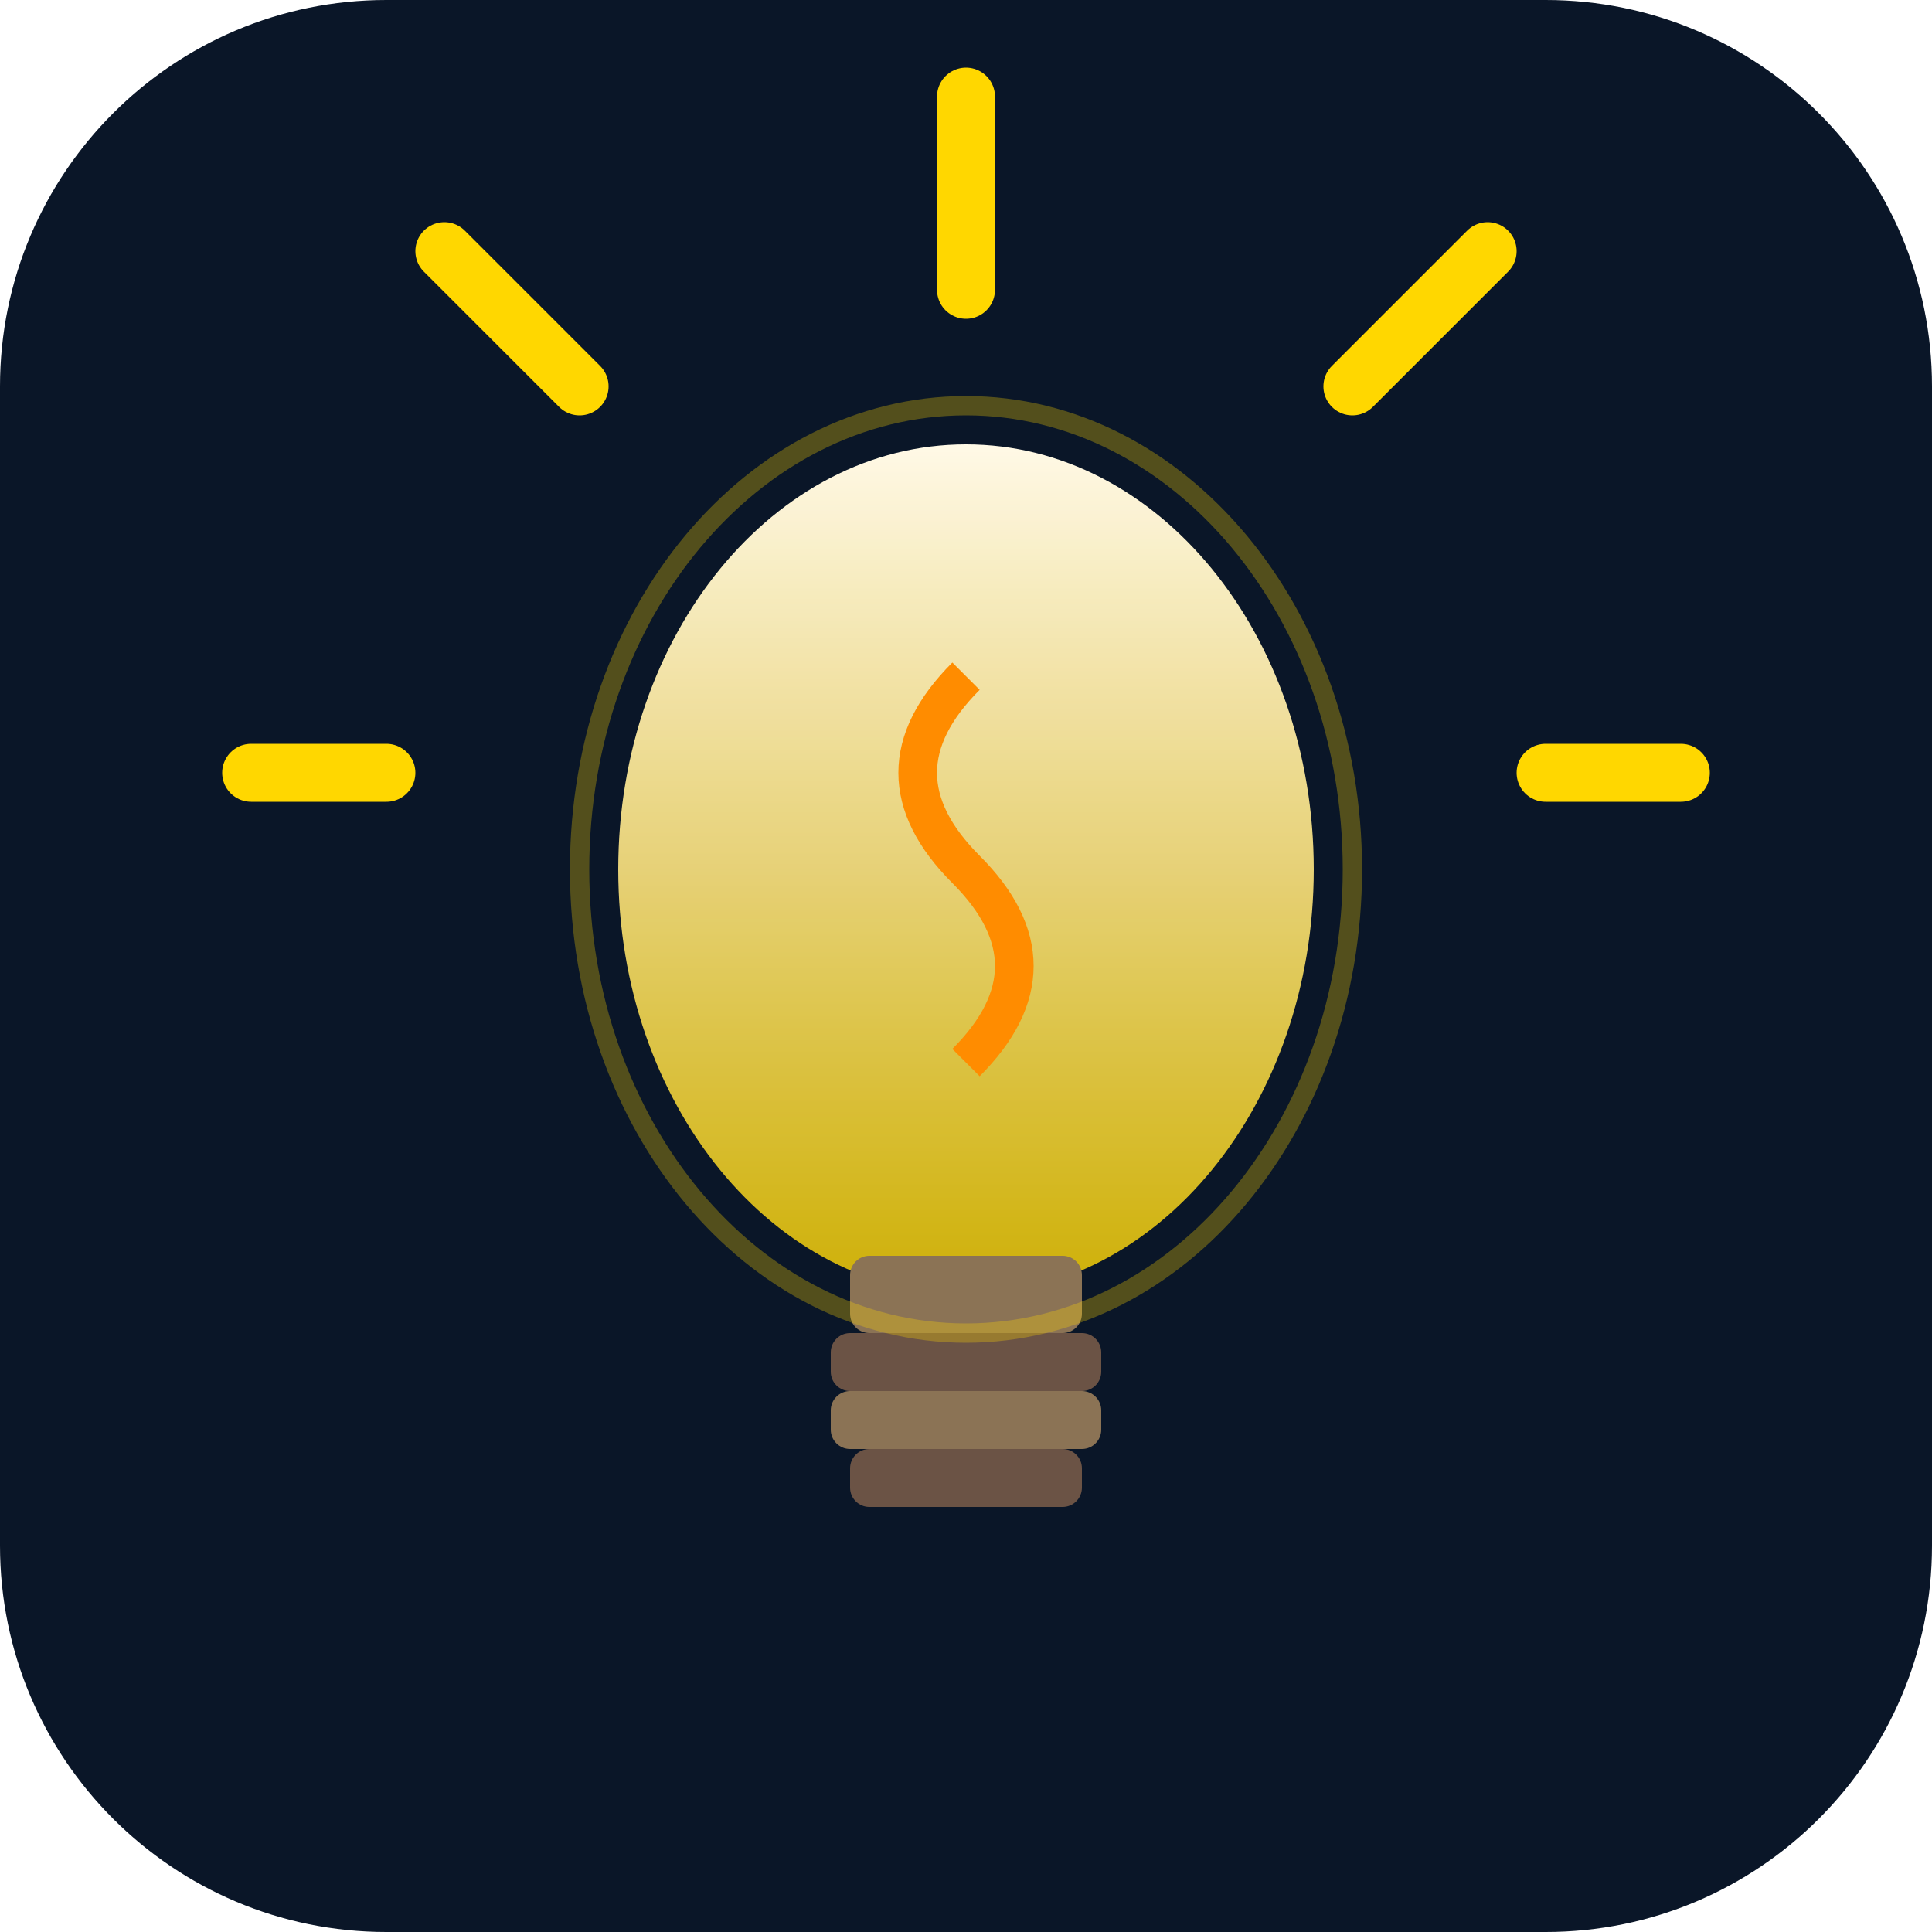
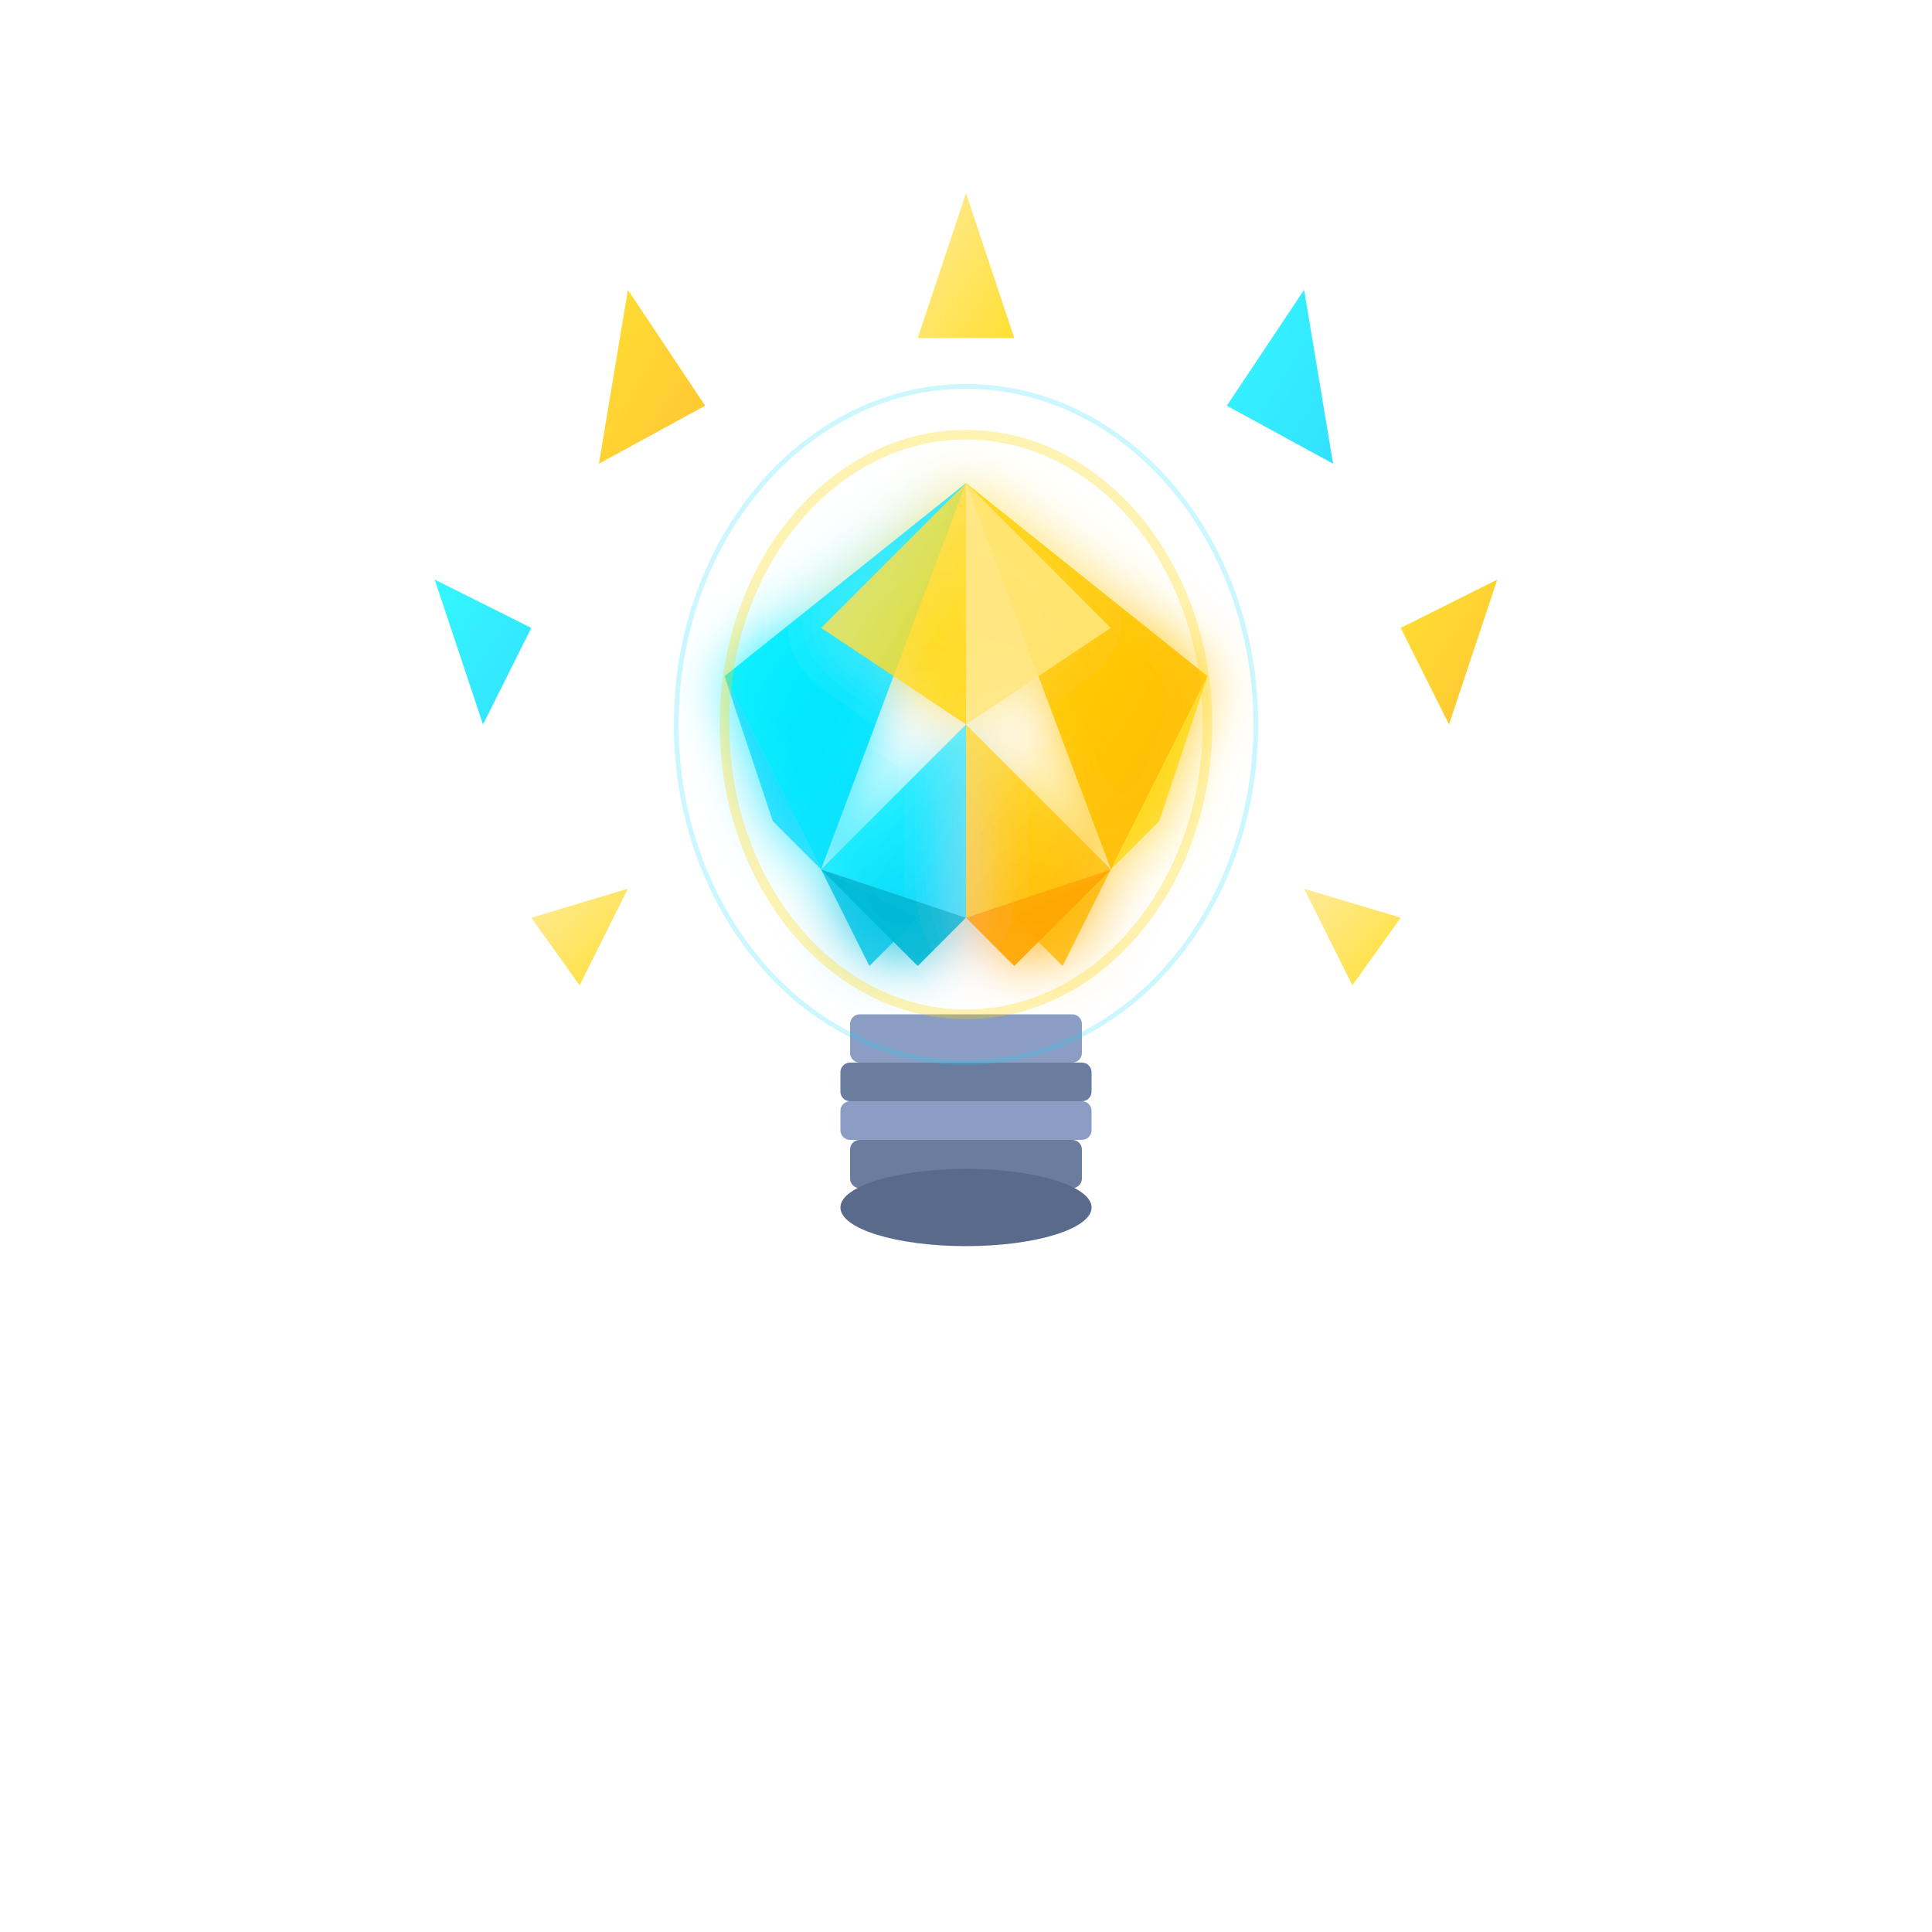
- <svg xmlns="http://www.w3.org/2000/svg" viewBox="0 0 100 100">
-   <rect width="100" height="100" fill="#0a1628" rx="20" />
-   <line x1="50" y1="15" x2="50" y2="5" stroke="#ffd700" stroke-width="3" stroke-linecap="round" />
-   <line x1="70" y1="20" x2="77" y2="13" stroke="#ffd700" stroke-width="3" stroke-linecap="round" />
-   <line x1="80" y1="40" x2="87" y2="40" stroke="#ffd700" stroke-width="3" stroke-linecap="round" />
-   <line x1="30" y1="20" x2="23" y2="13" stroke="#ffd700" stroke-width="3" stroke-linecap="round" />
-   <line x1="20" y1="40" x2="13" y2="40" stroke="#ffd700" stroke-width="3" stroke-linecap="round" />
-   <ellipse cx="50" cy="45" rx="18" ry="22" fill="url(#bulbGradient)" />
-   <rect x="44" y="65" width="12" height="4" fill="#8b7355" rx="1" />
-   <rect x="43" y="69" width="14" height="3" fill="#6b5345" rx="1" />
-   <rect x="43" y="72" width="14" height="3" fill="#8b7355" rx="1" />
-   <rect x="44" y="75" width="12" height="3" fill="#6b5345" rx="1" />
-   <path d="M 50 35 Q 45 40 50 45 Q 55 50 50 55" stroke="#ff8c00" stroke-width="2" fill="none" />
-   <ellipse cx="50" cy="45" rx="20" ry="24" fill="none" stroke="#ffd700" stroke-width="1" opacity="0.3" />
+ <svg xmlns="http://www.w3.org/2000/svg" viewBox="0 0 200 200" width="200" height="200">
  <defs>
-     <linearGradient id="bulbGradient" x1="0%" y1="0%" x2="0%" y2="100%">
-       <stop offset="0%" style="stop-color:#fff9e6;stop-opacity:1" />
-       <stop offset="50%" style="stop-color:#ffe680;stop-opacity:0.9" />
-       <stop offset="100%" style="stop-color:#ffd700;stop-opacity:0.8" />
+     <linearGradient id="bulbCyan" x1="0%" y1="0%" x2="100%" y2="100%">
+       <stop offset="0%" style="stop-color:#00f5ff;stop-opacity:1" />
+       <stop offset="100%" style="stop-color:#00d9ff;stop-opacity:1" />
    </linearGradient>
+     <linearGradient id="bulbGold" x1="0%" y1="0%" x2="100%" y2="100%">
+       <stop offset="0%" style="stop-color:#ffd700;stop-opacity:1" />
+       <stop offset="100%" style="stop-color:#ffb700;stop-opacity:1" />
+     </linearGradient>
+     <linearGradient id="bulbYellow" x1="0%" y1="0%" x2="100%" y2="100%">
+       <stop offset="0%" style="stop-color:#ffe680;stop-opacity:1" />
+       <stop offset="100%" style="stop-color:#ffd700;stop-opacity:1" />
+     </linearGradient>
+     <filter id="glow">
+       <feGaussianBlur stdDeviation="3" result="coloredBlur" />
+       <feMerge>
+         <feMergeNode in="coloredBlur" />
+         <feMergeNode in="SourceGraphic" />
+       </feMerge>
+     </filter>
  </defs>
+   <g opacity="0.8">
+     <polygon points="100,20 95,35 105,35" fill="url(#bulbYellow)" />
+     <polygon points="135,30 127,42 138,48" fill="url(#bulbCyan)" />
+     <polygon points="155,60 145,65 150,75" fill="url(#bulbGold)" />
+     <polygon points="145,95 135,92 140,102" fill="url(#bulbYellow)" />
+     <polygon points="65,30 62,48 73,42" fill="url(#bulbGold)" />
+     <polygon points="45,60 50,75 55,65" fill="url(#bulbCyan)" />
+     <polygon points="55,95 60,102 65,92" fill="url(#bulbYellow)" />
+   </g>
+   <g filter="url(#glow)">
+     <polygon points="100,50 75,70 85,90" fill="url(#bulbCyan)" opacity="0.9" />
+     <polygon points="75,70 80,85 85,90" fill="#00d9ff" opacity="0.7" />
+     <polygon points="85,90 90,100 95,95" fill="#00c4e6" opacity="0.8" />
+     <polygon points="100,50 125,70 115,90" fill="url(#bulbGold)" opacity="0.9" />
+     <polygon points="125,70 120,85 115,90" fill="#ffd700" opacity="0.7" />
+     <polygon points="115,90 110,100 105,95" fill="#ffb700" opacity="0.8" />
+     <polygon points="100,50 85,65 100,75" fill="url(#bulbYellow)" opacity="0.85" />
+     <polygon points="100,50 115,65 100,75" fill="#ffe680" opacity="0.85" />
+     <polygon points="100,75 85,90 100,95" fill="url(#bulbCyan)" opacity="0.75" />
+     <polygon points="100,75 115,90 100,95" fill="url(#bulbGold)" opacity="0.75" />
+     <polygon points="85,90 95,100 100,95" fill="#00b8d4" opacity="0.9" />
+     <polygon points="115,90 105,100 100,95" fill="#ffa500" opacity="0.9" />
+   </g>
+   <g>
+     <rect x="88" y="105" width="24" height="5" fill="#8b9dc3" rx="1" />
+     <rect x="87" y="110" width="26" height="4" fill="#6b7d9f" rx="1" />
+     <rect x="87" y="114" width="26" height="4" fill="#8b9dc3" rx="1" />
+     <rect x="88" y="118" width="24" height="5" fill="#6b7d9f" rx="1" />
+     <ellipse cx="100" cy="125" rx="13" ry="4" fill="#5a6a8a" />
+   </g>
+   <ellipse cx="100" cy="75" rx="25" ry="30" fill="none" stroke="#ffd700" stroke-width="1" opacity="0.3" />
+   <ellipse cx="100" cy="75" rx="30" ry="35" fill="none" stroke="#00d9ff" stroke-width="0.5" opacity="0.2" />
</svg>
